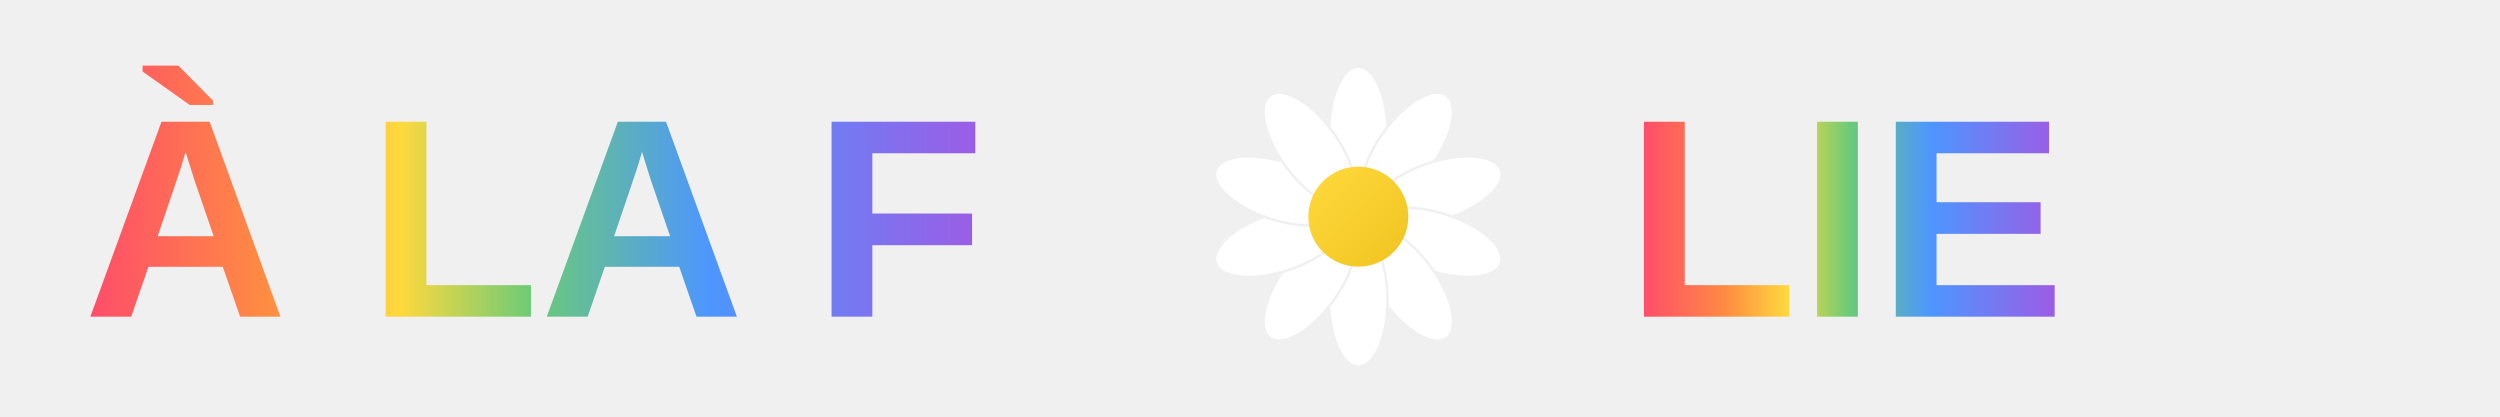
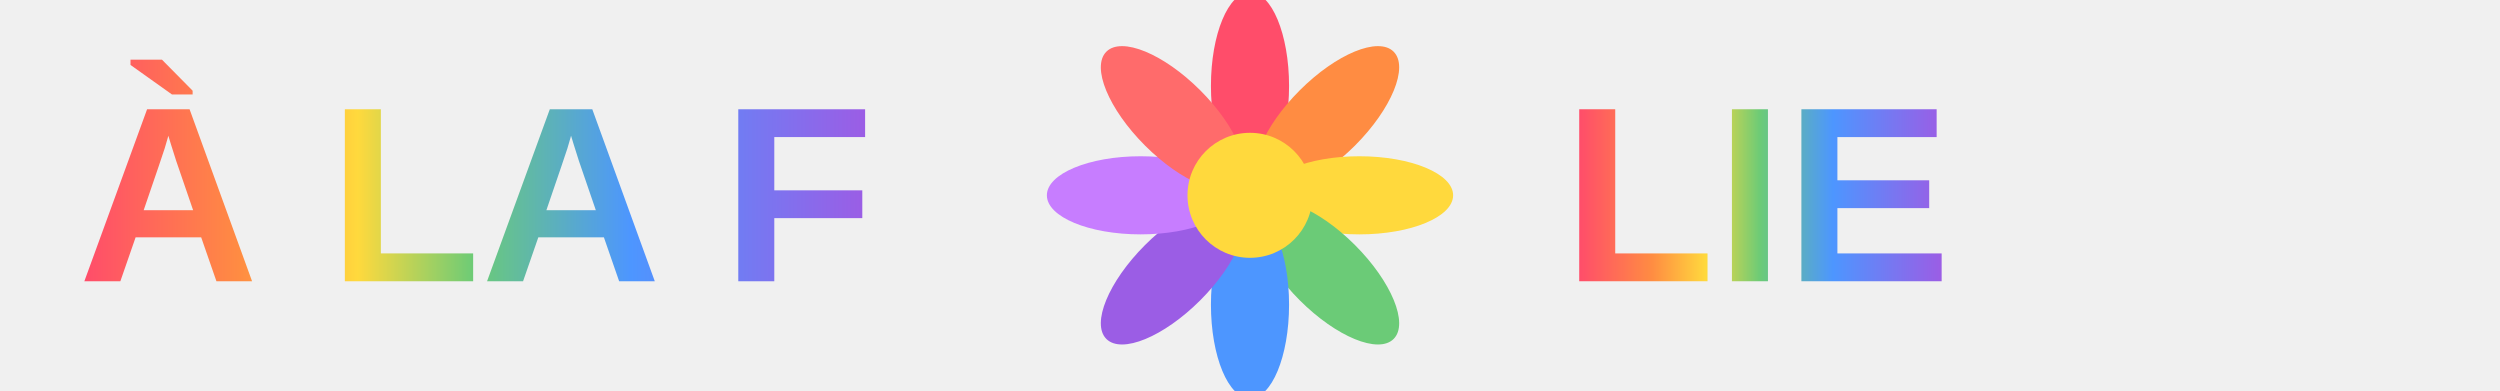
- <svg xmlns="http://www.w3.org/2000/svg" viewBox="0 0 300 50">
+ <svg xmlns="http://www.w3.org/2000/svg" viewBox="0 0 320 50">
  <defs>
    <linearGradient id="rainbow" x1="0%" y1="0%" x2="100%" y2="0%">
      <stop offset="0%" style="stop-color:#ff4d6a" />
      <stop offset="20%" style="stop-color:#ff8c42" />
      <stop offset="35%" style="stop-color:#ffd93d" />
      <stop offset="50%" style="stop-color:#6bcb77" />
      <stop offset="70%" style="stop-color:#4d96ff" />
      <stop offset="100%" style="stop-color:#9b5de5" />
    </linearGradient>
-     <linearGradient id="daisy-center" x1="0%" y1="0%" x2="100%" y2="100%">
-       <stop offset="0%" style="stop-color:#ffd93d" />
-       <stop offset="100%" style="stop-color:#f0c420" />
-     </linearGradient>
  </defs>
  <style>
    @keyframes daisy-spin {
      from { transform: rotate(0deg); }
      to { transform: rotate(360deg); }
    }
-     @keyframes subtle-pulse {
+     @keyframes petal-glow {
      0%, 100% { opacity: 1; }
-       50% { opacity: 0.9; }
+       50% { opacity: 0.7; }
    }

    .logo-text {
      font-family: 'Arial Rounded MT Bold', 'Helvetica Rounded', Arial, sans-serif;
-       font-size: 34px;
+       font-size: 32px;
      font-weight: bold;
      fill: url(#rainbow);
    }

-     .daisy-group {
-       animation: subtle-pulse 3s ease-in-out infinite;
-     }
    .daisy-petals {
-       animation: daisy-spin 25s linear infinite;
+       animation: daisy-spin 8s linear infinite;
      transform-origin: center;
    }
-     .daisy-petal {
-       fill: #ffffff;
-       stroke: #f0f0f0;
-       stroke-width: 0.3;
-     }
+     .petal-red { fill: #ff4d6a; animation: petal-glow 2s ease-in-out infinite; }
+     .petal-orange { fill: #ff8c42; animation: petal-glow 2s ease-in-out infinite 0.15s; }
+     .petal-yellow { fill: #ffd93d; animation: petal-glow 2s ease-in-out infinite 0.3s; }
+     .petal-green { fill: #6bcb77; animation: petal-glow 2s ease-in-out infinite 0.45s; }
+     .petal-blue { fill: #4d96ff; animation: petal-glow 2s ease-in-out infinite 0.6s; }
+     .petal-purple { fill: #9b5de5; animation: petal-glow 2s ease-in-out infinite 0.75s; }
+     .petal-pink { fill: #c77dff; animation: petal-glow 2s ease-in-out infinite 0.9s; }
+     .petal-coral { fill: #ff6b6b; animation: petal-glow 2s ease-in-out infinite 1.05s; }
    .daisy-center {
-       fill: url(#daisy-center);
+       fill: #ffd93d;
    }
  </style>
-   <text x="10" y="38" class="logo-text">À LA F</text>
-   <g class="daisy-group" transform="translate(163, 26)">
+   <text x="10" y="36" class="logo-text">À LA F</text>
+   <g transform="translate(160, 25)">
    <g class="daisy-petals">
-       <ellipse class="daisy-petal" cx="0" cy="-10" rx="3.5" ry="8" />
-       <ellipse class="daisy-petal" cx="0" cy="-10" rx="3.5" ry="8" transform="rotate(36)" />
-       <ellipse class="daisy-petal" cx="0" cy="-10" rx="3.5" ry="8" transform="rotate(72)" />
-       <ellipse class="daisy-petal" cx="0" cy="-10" rx="3.5" ry="8" transform="rotate(108)" />
-       <ellipse class="daisy-petal" cx="0" cy="-10" rx="3.5" ry="8" transform="rotate(144)" />
-       <ellipse class="daisy-petal" cx="0" cy="-10" rx="3.5" ry="8" transform="rotate(180)" />
-       <ellipse class="daisy-petal" cx="0" cy="-10" rx="3.5" ry="8" transform="rotate(216)" />
-       <ellipse class="daisy-petal" cx="0" cy="-10" rx="3.5" ry="8" transform="rotate(252)" />
-       <ellipse class="daisy-petal" cx="0" cy="-10" rx="3.5" ry="8" transform="rotate(288)" />
-       <ellipse class="daisy-petal" cx="0" cy="-10" rx="3.5" ry="8" transform="rotate(324)" />
+       <ellipse class="petal-red" cx="0" cy="-14" rx="5" ry="12" />
+       <ellipse class="petal-orange" cx="0" cy="-14" rx="5" ry="12" transform="rotate(45)" />
+       <ellipse class="petal-yellow" cx="0" cy="-14" rx="5" ry="12" transform="rotate(90)" />
+       <ellipse class="petal-green" cx="0" cy="-14" rx="5" ry="12" transform="rotate(135)" />
+       <ellipse class="petal-blue" cx="0" cy="-14" rx="5" ry="12" transform="rotate(180)" />
+       <ellipse class="petal-purple" cx="0" cy="-14" rx="5" ry="12" transform="rotate(225)" />
+       <ellipse class="petal-pink" cx="0" cy="-14" rx="5" ry="12" transform="rotate(270)" />
+       <ellipse class="petal-coral" cx="0" cy="-14" rx="5" ry="12" transform="rotate(315)" />
    </g>
-     <circle class="daisy-center" cx="0" cy="0" r="6" />
+     <circle class="daisy-center" cx="0" cy="0" r="8" />
  </g>
-   <text x="195" y="38" class="logo-text">LIE</text>
+   <text x="200" y="36" class="logo-text">LIE</text>
</svg>
